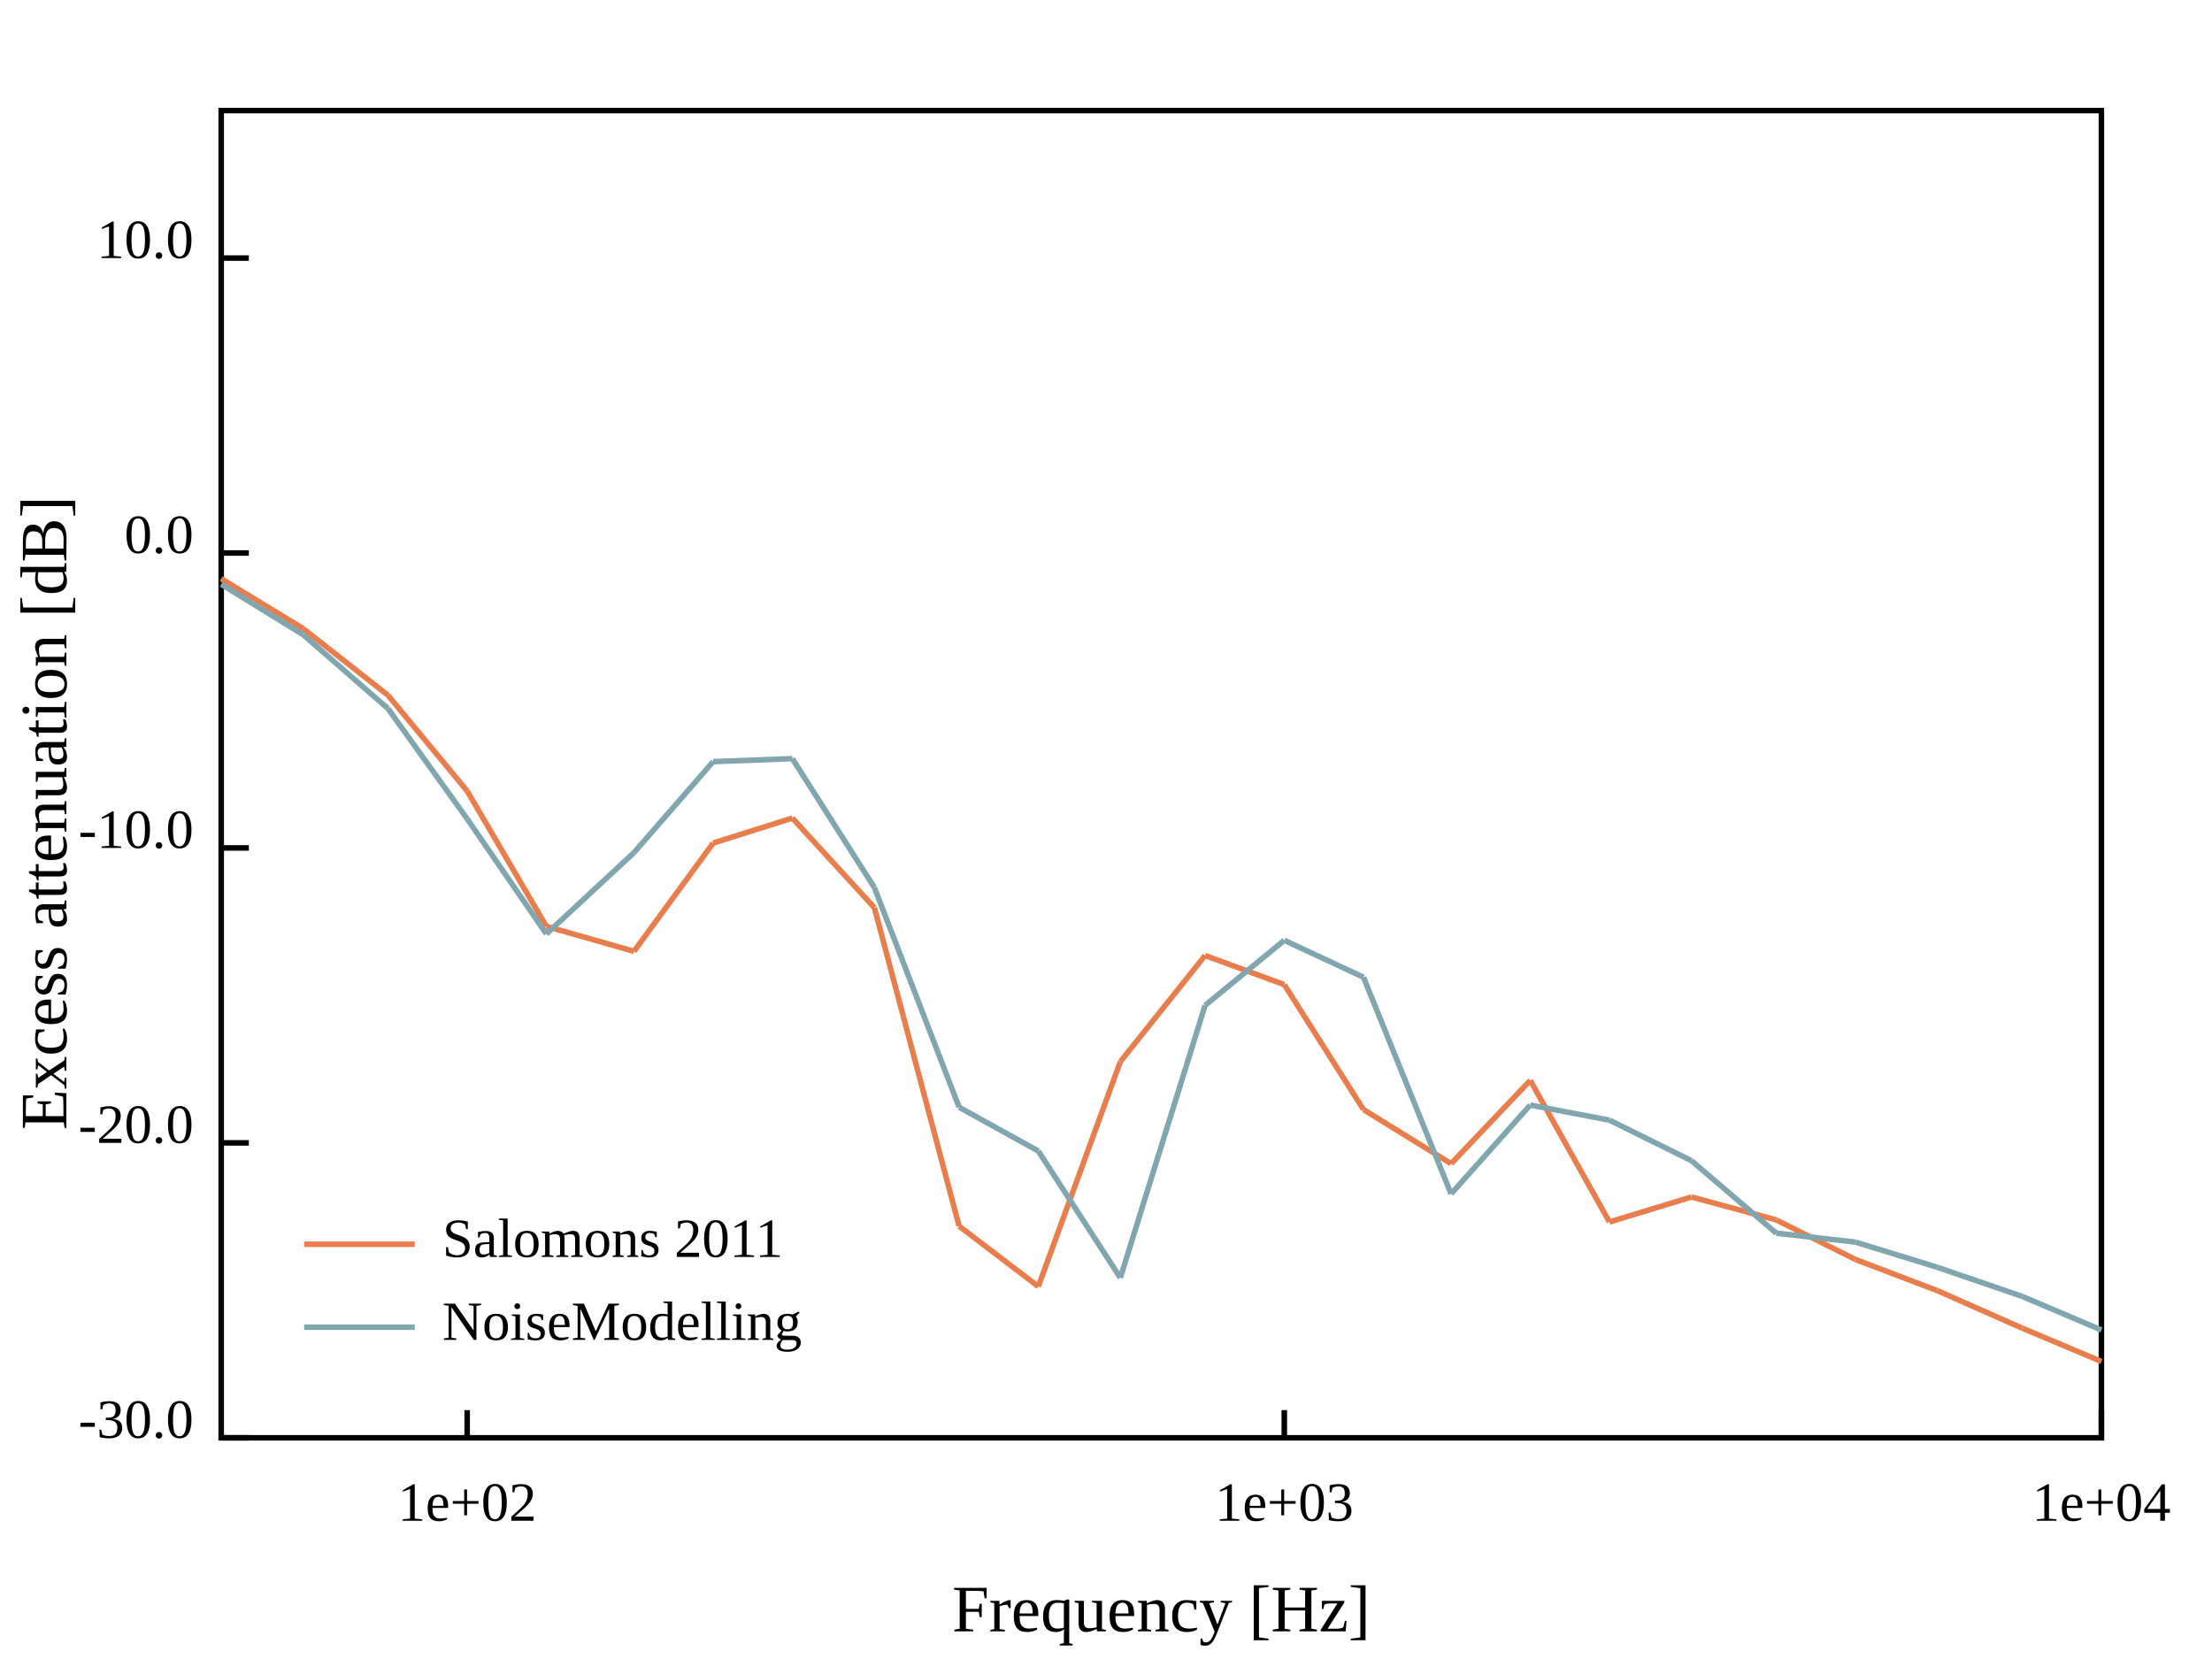
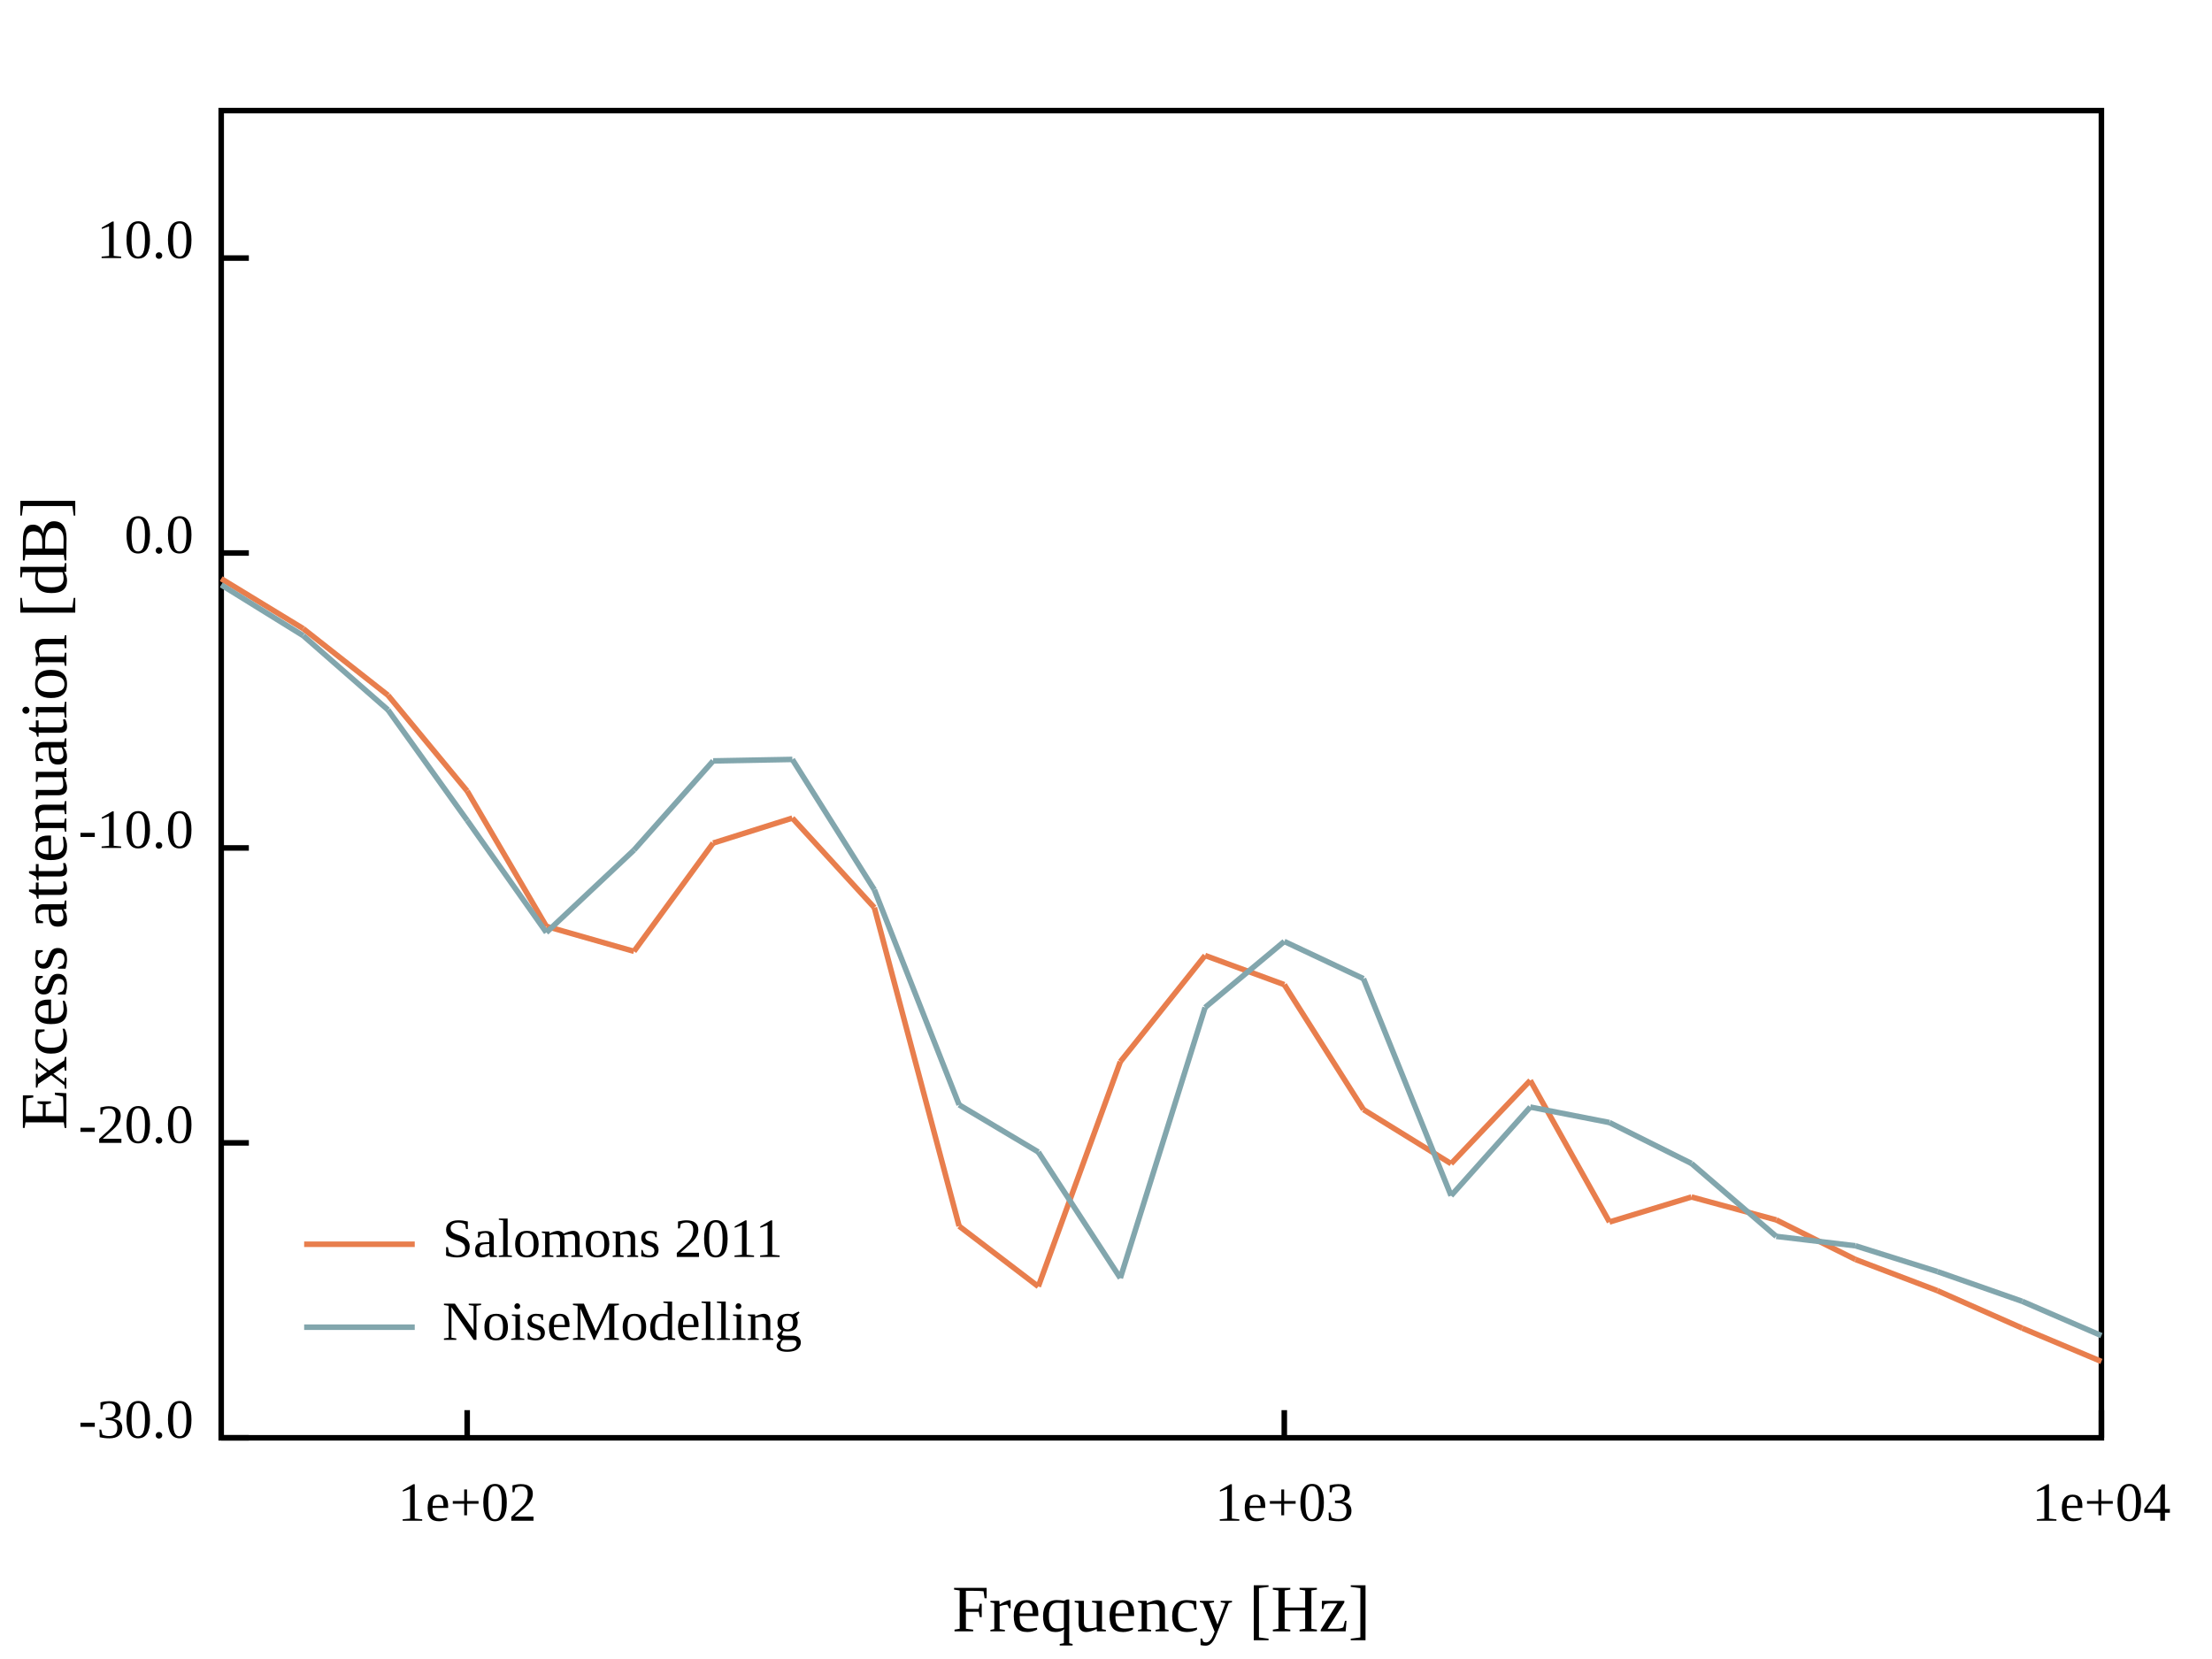
<svg xmlns="http://www.w3.org/2000/svg" height="300" width="400">
  <rect width="400" height="300" x="0" y="0" style="fill:white; stroke:none" />
  <rect width="340" height="240" x="40" y="20" style="fill:none; stroke-width:1;stroke:black" />
  <line x1="40" y1="260" x2="45" y2="260" style="fill:none; stroke-width:1; stroke:black" />
  <text x="35" y="260" text-anchor="end" style="stroke:none; fill:black; font-size:smaller">-30.0</text>
  <line x1="40" y1="206.667" x2="45" y2="206.667" style="fill:none; stroke-width:1; stroke:black" />
  <text x="35" y="206.667" text-anchor="end" style="stroke:none; fill:black; font-size:smaller">-20.0</text>
  <line x1="40" y1="153.333" x2="45" y2="153.333" style="fill:none; stroke-width:1; stroke:black" />
  <text x="35" y="153.333" text-anchor="end" style="stroke:none; fill:black; font-size:smaller">-10.0</text>
  <line x1="40" y1="100" x2="45" y2="100" style="fill:none; stroke-width:1; stroke:black" />
  <text x="35" y="100" text-anchor="end" style="stroke:none; fill:black; font-size:smaller">0.0</text>
  <line x1="40" y1="46.667" x2="45" y2="46.667" style="fill:none; stroke-width:1; stroke:black" />
  <text x="35" y="46.667" text-anchor="end" style="stroke:none; fill:black; font-size:smaller">10.0</text>
  <line x1="84.48" y1="260" x2="84.48" y2="255" style="fill:none; stroke-width:1; stroke:black" />
  <text x="84.48" y="275" text-anchor="middle" style="stroke:none; fill:black; font-size:smaller">1e+02</text>
  <line x1="232.24" y1="260" x2="232.24" y2="255" style="fill:none; stroke-width:1; stroke:black" />
  <text x="232.24" y="275" text-anchor="middle" style="stroke:none; fill:black; font-size:smaller">1e+03</text>
  <line x1="380" y1="260" x2="380" y2="255" style="fill:none; stroke-width:1; stroke:black" />
  <text x="380" y="275" text-anchor="middle" style="stroke:none; fill:black; font-size:smaller">1e+04</text>
  <line x1="40" y1="104.643" x2="54.831" y2="113.678" style="fill:none; stroke-width:1; stroke:rgb(232,126,77)" />
  <line x1="54.831" y1="113.678" x2="70.161" y2="125.725" style="fill:none; stroke-width:1; stroke:rgb(232,126,77)" />
  <line x1="70.161" y1="125.725" x2="84.48" y2="143.043" style="fill:none; stroke-width:1; stroke:rgb(232,126,77)" />
  <line x1="84.48" y1="143.043" x2="98.8" y2="167.514" style="fill:none; stroke-width:1; stroke:rgb(232,126,77)" />
  <line x1="98.8" y1="167.514" x2="114.641" y2="172.031" style="fill:none; stroke-width:1; stroke:rgb(232,126,77)" />
  <line x1="114.641" y1="172.031" x2="128.96" y2="152.455" style="fill:none; stroke-width:1; stroke:rgb(232,126,77)" />
  <line x1="128.96" y1="152.455" x2="143.28" y2="147.937" style="fill:none; stroke-width:1; stroke:rgb(232,126,77)" />
  <line x1="143.28" y1="147.937" x2="158.11" y2="164.125" style="fill:none; stroke-width:1; stroke:rgb(232,126,77)" />
  <line x1="158.11" y1="164.125" x2="173.441" y2="221.725" style="fill:none; stroke-width:1; stroke:rgb(232,126,77)" />
  <line x1="173.441" y1="221.725" x2="187.76" y2="232.643" style="fill:none; stroke-width:1; stroke:rgb(232,126,77)" />
  <line x1="187.76" y1="232.643" x2="202.591" y2="191.984" style="fill:none; stroke-width:1; stroke:rgb(232,126,77)" />
  <line x1="202.591" y1="191.984" x2="217.921" y2="172.784" style="fill:none; stroke-width:1; stroke:rgb(232,126,77)" />
  <line x1="217.921" y1="172.784" x2="232.24" y2="178.055" style="fill:none; stroke-width:1; stroke:rgb(232,126,77)" />
  <line x1="232.24" y1="178.055" x2="246.559" y2="200.643" style="fill:none; stroke-width:1; stroke:rgb(232,126,77)" />
  <line x1="246.559" y1="200.643" x2="262.401" y2="210.431" style="fill:none; stroke-width:1; stroke:rgb(232,126,77)" />
  <line x1="262.401" y1="210.431" x2="276.72" y2="195.373" style="fill:none; stroke-width:1; stroke:rgb(232,126,77)" />
  <line x1="276.72" y1="195.373" x2="291.04" y2="220.973" style="fill:none; stroke-width:1; stroke:rgb(232,126,77)" />
  <line x1="291.04" y1="220.973" x2="305.87" y2="216.455" style="fill:none; stroke-width:1; stroke:rgb(232,126,77)" />
  <line x1="305.87" y1="216.455" x2="321.2" y2="220.596" style="fill:none; stroke-width:1; stroke:rgb(232,126,77)" />
  <line x1="321.2" y1="220.596" x2="335.52" y2="227.749" style="fill:none; stroke-width:1; stroke:rgb(232,126,77)" />
  <line x1="335.52" y1="227.749" x2="350.351" y2="233.396" style="fill:none; stroke-width:1; stroke:rgb(232,126,77)" />
  <line x1="350.351" y1="233.396" x2="365.681" y2="240.173" style="fill:none; stroke-width:1; stroke:rgb(232,126,77)" />
  <line x1="365.681" y1="240.173" x2="380" y2="246.196" style="fill:none; stroke-width:1; stroke:rgb(232,126,77)" />
-   <line x1="40" y1="105.65" x2="54.831" y2="114.785" style="fill:none; stroke-width:1; stroke:rgb(130,166,173)" />
-   <line x1="54.831" y1="114.785" x2="70.161" y2="128.136" style="fill:none; stroke-width:1; stroke:rgb(130,166,173)" />
-   <line x1="70.161" y1="128.136" x2="84.48" y2="148.077" style="fill:none; stroke-width:1; stroke:rgb(130,166,173)" />
-   <line x1="84.48" y1="148.077" x2="98.8" y2="168.887" style="fill:none; stroke-width:1; stroke:rgb(130,166,173)" />
-   <line x1="98.8" y1="168.887" x2="114.641" y2="154.182" style="fill:none; stroke-width:1; stroke:rgb(130,166,173)" />
-   <line x1="114.641" y1="154.182" x2="128.96" y2="137.728" style="fill:none; stroke-width:1; stroke:rgb(130,166,173)" />
-   <line x1="128.96" y1="137.728" x2="143.28" y2="137.185" style="fill:none; stroke-width:1; stroke:rgb(130,166,173)" />
-   <line x1="143.28" y1="137.185" x2="158.11" y2="160.487" style="fill:none; stroke-width:1; stroke:rgb(130,166,173)" />
-   <line x1="158.11" y1="160.487" x2="173.441" y2="200.228" style="fill:none; stroke-width:1; stroke:rgb(130,166,173)" />
-   <line x1="173.441" y1="200.228" x2="187.76" y2="208.143" style="fill:none; stroke-width:1; stroke:rgb(130,166,173)" />
-   <line x1="187.76" y1="208.143" x2="202.591" y2="231.07" style="fill:none; stroke-width:1; stroke:rgb(130,166,173)" />
-   <line x1="202.591" y1="231.07" x2="217.921" y2="181.802" style="fill:none; stroke-width:1; stroke:rgb(130,166,173)" />
-   <line x1="217.921" y1="181.802" x2="232.24" y2="170.037" style="fill:none; stroke-width:1; stroke:rgb(130,166,173)" />
-   <line x1="232.24" y1="170.037" x2="246.559" y2="176.714" style="fill:none; stroke-width:1; stroke:rgb(130,166,173)" />
-   <line x1="246.559" y1="176.714" x2="262.401" y2="215.89" style="fill:none; stroke-width:1; stroke:rgb(130,166,173)" />
-   <line x1="262.401" y1="215.89" x2="276.72" y2="199.826" style="fill:none; stroke-width:1; stroke:rgb(130,166,173)" />
-   <line x1="276.72" y1="199.826" x2="291.04" y2="202.56" style="fill:none; stroke-width:1; stroke:rgb(130,166,173)" />
-   <line x1="291.04" y1="202.56" x2="305.87" y2="209.889" style="fill:none; stroke-width:1; stroke:rgb(130,166,173)" />
-   <line x1="305.87" y1="209.889" x2="321.2" y2="222.996" style="fill:none; stroke-width:1; stroke:rgb(130,166,173)" />
-   <line x1="321.2" y1="222.996" x2="335.52" y2="224.611" style="fill:none; stroke-width:1; stroke:rgb(130,166,173)" />
-   <line x1="335.52" y1="224.611" x2="350.351" y2="229.172" style="fill:none; stroke-width:1; stroke:rgb(130,166,173)" />
-   <line x1="350.351" y1="229.172" x2="365.681" y2="234.432" style="fill:none; stroke-width:1; stroke:rgb(130,166,173)" />
-   <line x1="365.681" y1="234.432" x2="380" y2="240.504" style="fill:none; stroke-width:1; stroke:rgb(130,166,173)" />
+   <line x1="40" y1="105.764" x2="54.831" y2="114.951" style="fill:none; stroke-width:1; stroke:rgb(130,166,173)" />
+   <line x1="54.831" y1="114.951" x2="70.161" y2="128.372" style="fill:none; stroke-width:1; stroke:rgb(130,166,173)" />
+   <line x1="70.161" y1="128.372" x2="84.48" y2="148.347" style="fill:none; stroke-width:1; stroke:rgb(130,166,173)" />
+   <line x1="84.48" y1="148.347" x2="98.8" y2="168.62" style="fill:none; stroke-width:1; stroke:rgb(130,166,173)" />
+   <line x1="98.8" y1="168.62" x2="114.641" y2="153.719" style="fill:none; stroke-width:1; stroke:rgb(130,166,173)" />
+   <line x1="114.641" y1="153.719" x2="128.96" y2="137.597" style="fill:none; stroke-width:1; stroke:rgb(130,166,173)" />
+   <line x1="128.96" y1="137.597" x2="143.28" y2="137.328" style="fill:none; stroke-width:1; stroke:rgb(130,166,173)" />
+   <line x1="143.28" y1="137.328" x2="158.11" y2="160.893" style="fill:none; stroke-width:1; stroke:rgb(130,166,173)" />
+   <line x1="158.11" y1="160.893" x2="173.441" y2="199.79" style="fill:none; stroke-width:1; stroke:rgb(130,166,173)" />
+   <line x1="173.441" y1="199.79" x2="187.76" y2="208.324" style="fill:none; stroke-width:1; stroke:rgb(130,166,173)" />
+   <line x1="187.76" y1="208.324" x2="202.591" y2="231.119" style="fill:none; stroke-width:1; stroke:rgb(130,166,173)" />
+   <line x1="202.591" y1="231.119" x2="217.921" y2="182.182" style="fill:none; stroke-width:1; stroke:rgb(130,166,173)" />
+   <line x1="217.921" y1="182.182" x2="232.24" y2="170.242" style="fill:none; stroke-width:1; stroke:rgb(130,166,173)" />
+   <line x1="232.24" y1="170.242" x2="246.559" y2="176.975" style="fill:none; stroke-width:1; stroke:rgb(130,166,173)" />
+   <line x1="246.559" y1="176.975" x2="262.401" y2="216.217" style="fill:none; stroke-width:1; stroke:rgb(130,166,173)" />
+   <line x1="262.401" y1="216.217" x2="276.72" y2="200.191" style="fill:none; stroke-width:1; stroke:rgb(130,166,173)" />
+   <line x1="276.72" y1="200.191" x2="291.04" y2="202.989" style="fill:none; stroke-width:1; stroke:rgb(130,166,173)" />
+   <line x1="291.04" y1="202.989" x2="305.87" y2="210.389" style="fill:none; stroke-width:1; stroke:rgb(130,166,173)" />
+   <line x1="305.87" y1="210.389" x2="321.2" y2="223.576" style="fill:none; stroke-width:1; stroke:rgb(130,166,173)" />
+   <line x1="321.2" y1="223.576" x2="335.52" y2="225.277" style="fill:none; stroke-width:1; stroke:rgb(130,166,173)" />
+   <line x1="335.52" y1="225.277" x2="350.351" y2="229.943" style="fill:none; stroke-width:1; stroke:rgb(130,166,173)" />
+   <line x1="350.351" y1="229.943" x2="365.681" y2="235.322" style="fill:none; stroke-width:1; stroke:rgb(130,166,173)" />
+   <line x1="365.681" y1="235.322" x2="380" y2="241.521" style="fill:none; stroke-width:1; stroke:rgb(130,166,173)" />
  <text x="210" y="295" text-anchor="middle" style="stroke:none; fill:black">Frequency [Hz]</text>
  <text x="5" y="140" transform="rotate(-90, 12, 140)" text-anchor="middle" style="stroke:none; fill:black">Excess attenuation [dB]</text>
  <line x1="55" y1="225" x2="75" y2="225" style="fill:none; stroke-width:1; stroke:rgb(232,126,77)" />
  <text x="80" y="225" dominant-baseline="middle" style="stroke:none; fill:black; font-size:smaller">Salomons 2011</text>
  <line x1="55" y1="240" x2="75" y2="240" style="fill:none; stroke-width:1; stroke:rgb(130,166,173)" />
  <text x="80" y="240" dominant-baseline="middle" style="stroke:none; fill:black; font-size:smaller">NoiseModelling</text>
</svg>
